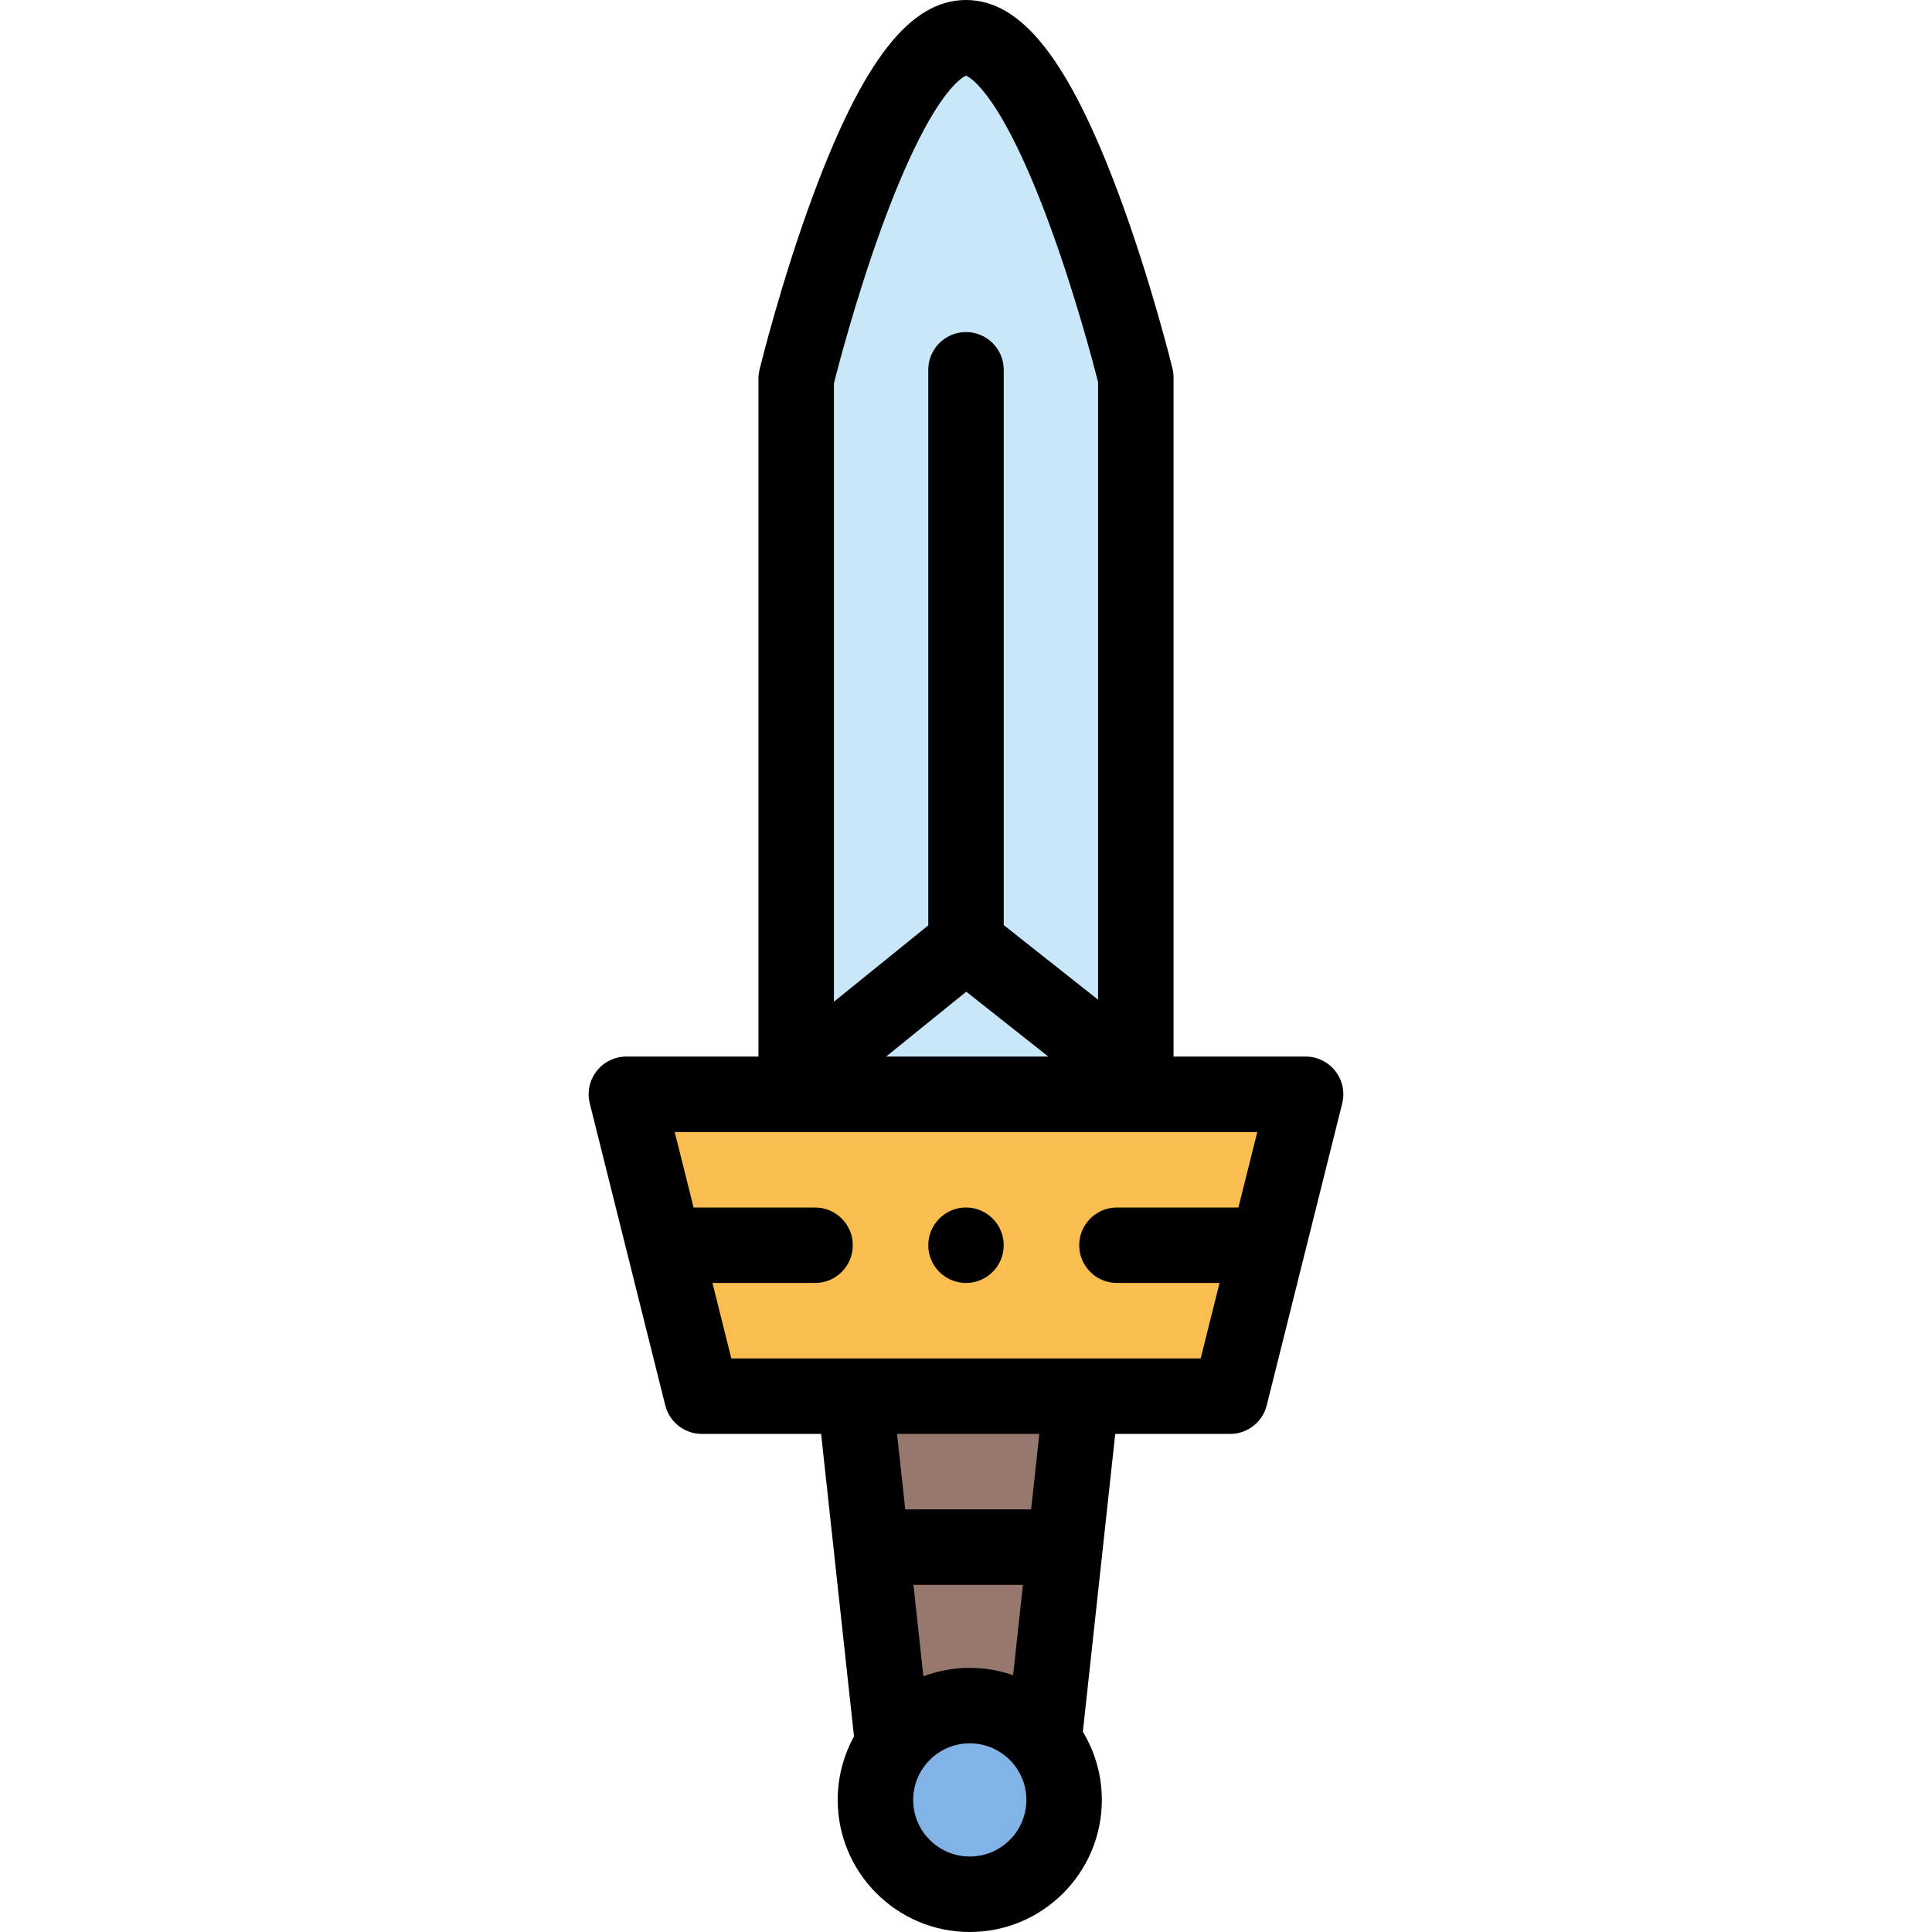
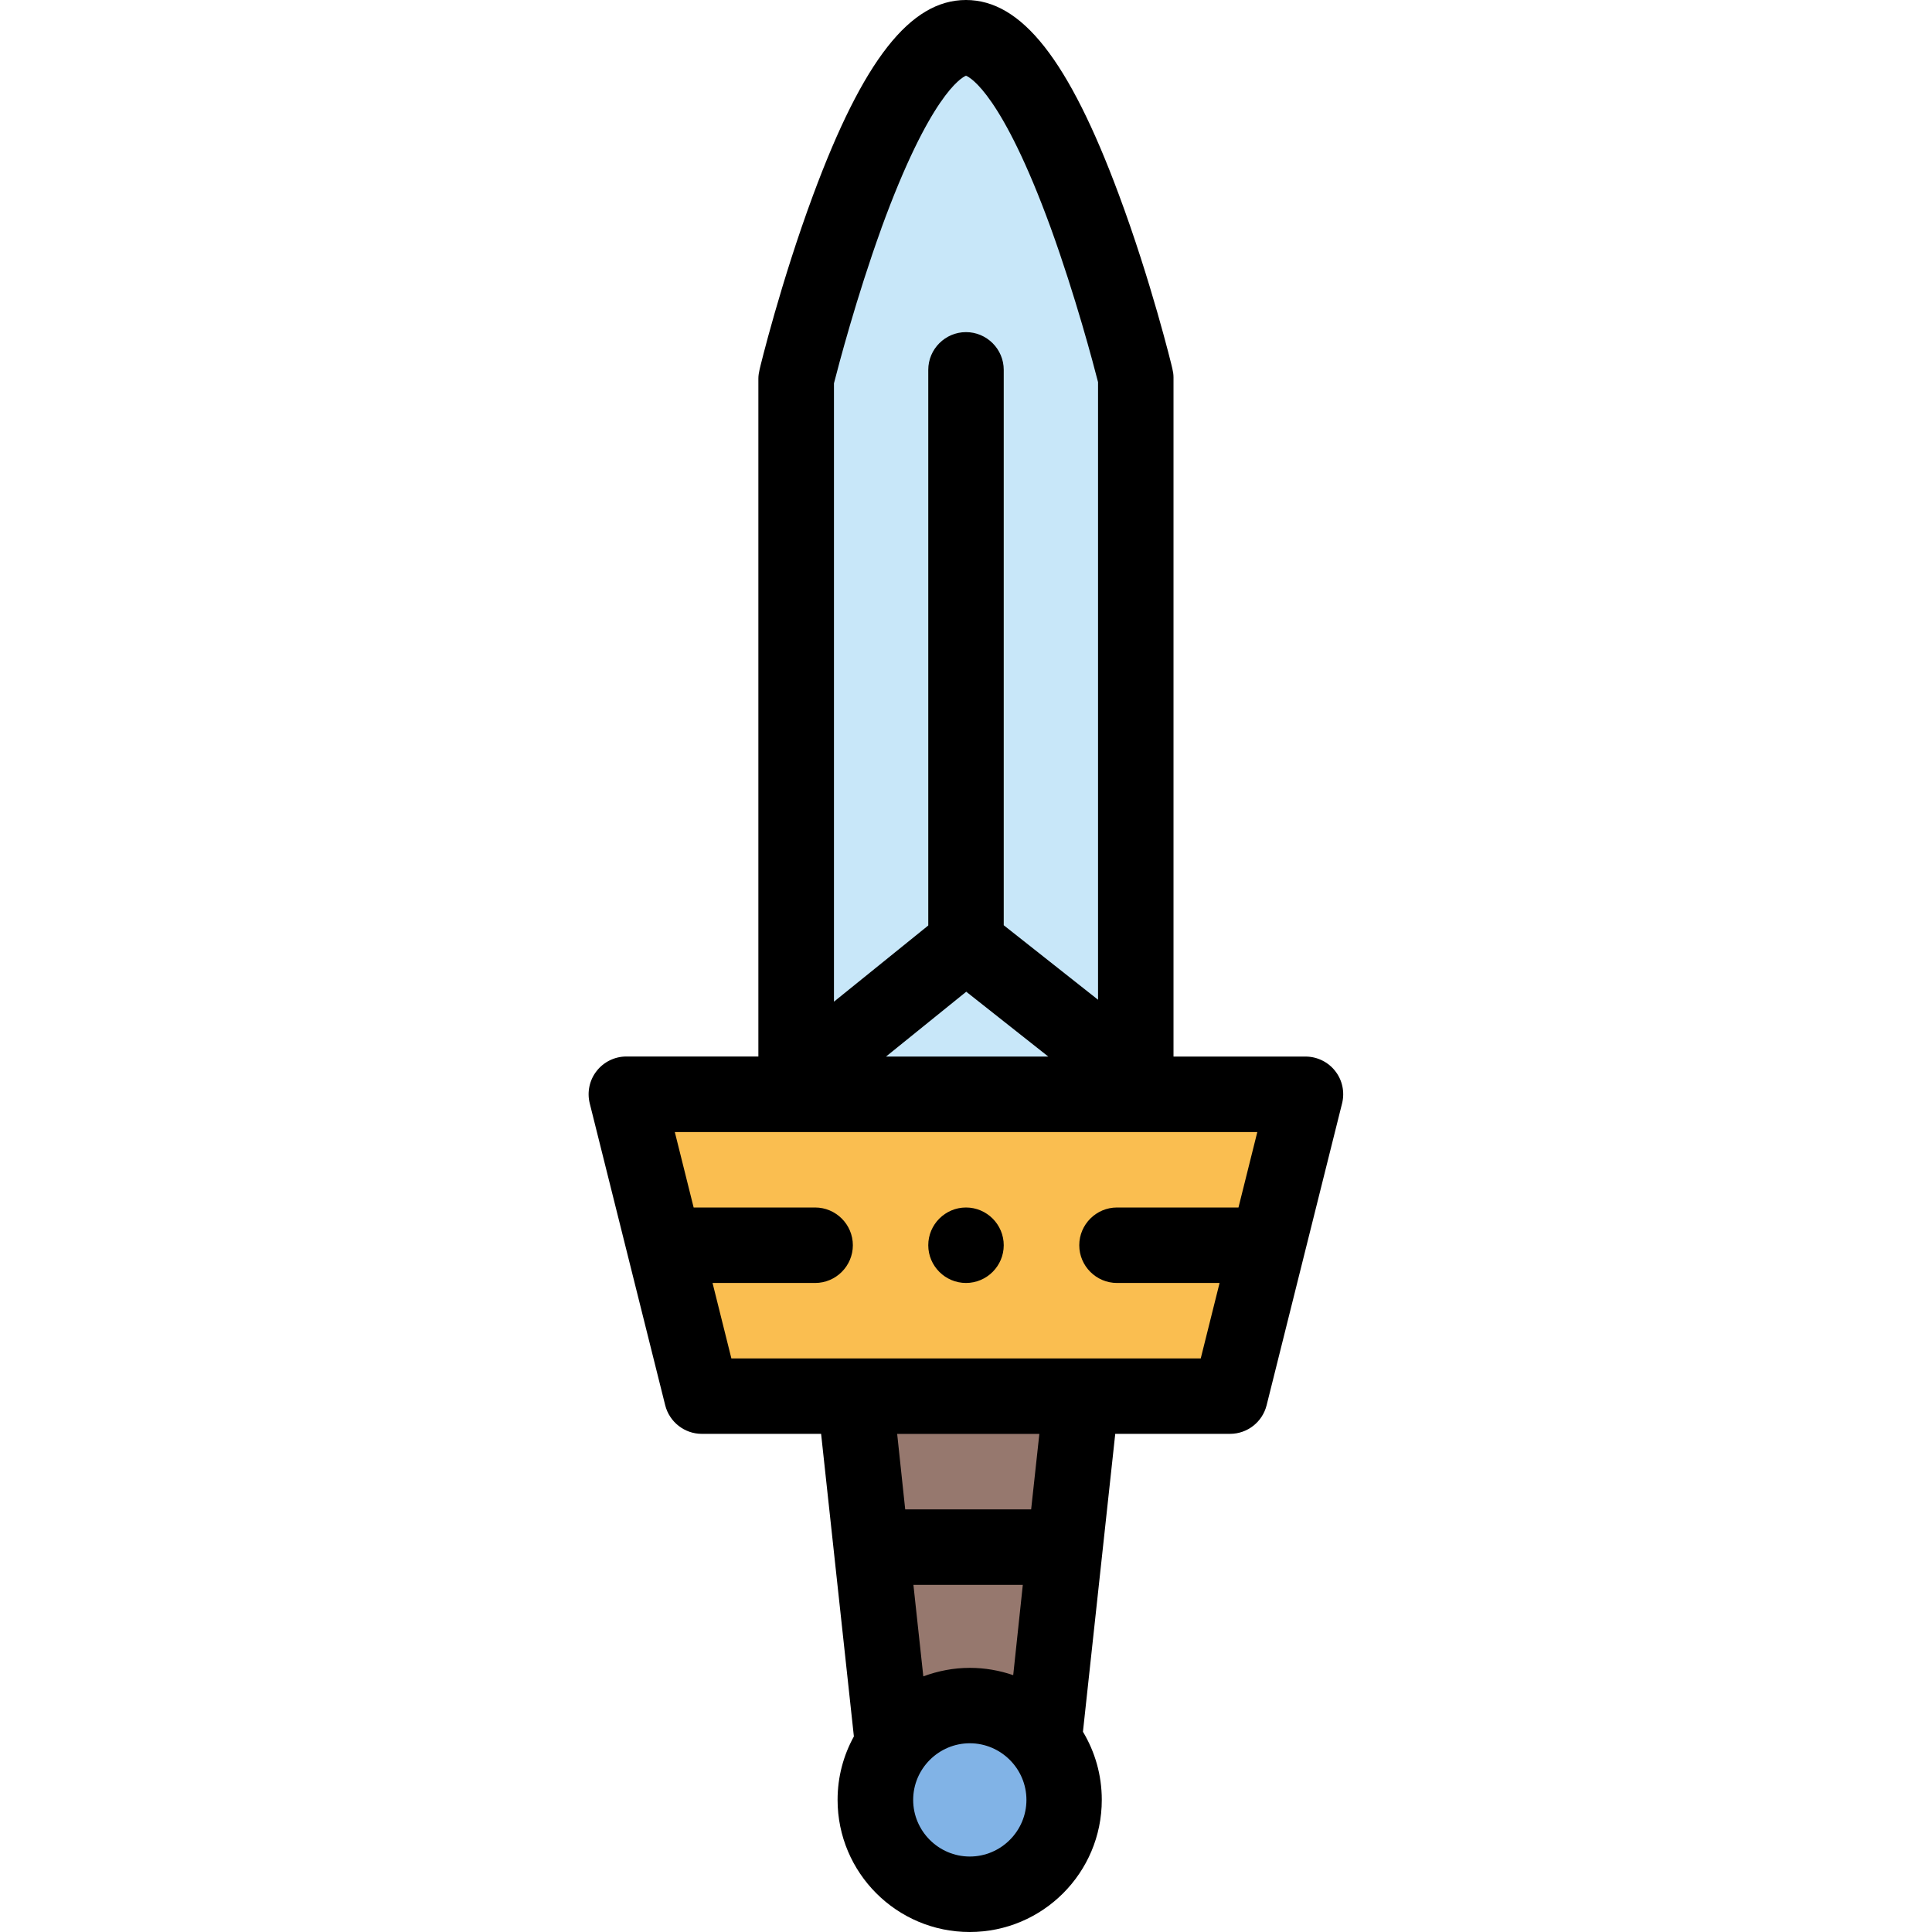
- <svg xmlns="http://www.w3.org/2000/svg" height="512pt" viewBox="-156 0 512 512" width="512pt">
-   <path d="m130.578 370h-60l4.348 40h51.305zm0 0" fill="#96786e" />
-   <path d="m74.926 410 5.652 52h40l5.652-52zm0 0" fill="#96786e" />
-   <path d="m100 10c-23 0-45 90.328-45 90.328v189.672h90v-189.988s-22-90.012-45-90.012zm0 0" fill="#c8e7f9" />
-   <path d="m30 370h140l20-80h-180zm0 0" fill="#fabe50" />
-   <path d="m126 477c0 13.809-11.191 25-25 25s-25-11.191-25-25 11.191-25 25-25 25 11.191 25 25zm0 0" fill="#81b3e6" />
-   <path d="m197.883 283.848c-1.895-2.43-4.805-3.848-7.883-3.848h-35v-179.988c0-.801-.098-1.598-.285-2.375-.23-.941-5.738-23.332-14.219-46.121-13.262-35.625-25.75-51.516-40.496-51.516-14.754 0-27.242 15.941-40.5 51.688-8.48 22.863-13.984 45.328-14.215 46.273-.188.773-.285 1.57-.285 2.367v179.672h-35c-3.078 0-5.988 1.418-7.883 3.848-1.895 2.426-2.566 5.59-1.816 8.578l20 80c1.109 4.453 5.109 7.574 9.699 7.574h31.605l8.715 80.176c-2.75 4.996-4.32 10.727-4.32 16.824 0 19.301 15.699 35 35 35s35-15.699 35-35c0-6.602-1.84-12.781-5.031-18.059l8.582-78.941h30.449c4.59 0 8.59-3.121 9.699-7.574l20-80c.75-2.988.078-6.152-1.816-8.578zm-97.812-21.039 21.742 17.191h-42.984zm-22.5-202.32c12.809-35.191 21.172-39.914 22.434-40.441 1.258.52 9.609 5.195 22.418 40.258 6.66 18.238 11.398 36.305 12.578 40.941v163.684l-25-19.77v-147.16c0-5.523-4.477-10-10-10s-10 4.477-10 10v147.23l-25 20.234v-163.906c1.176-4.641 5.91-22.762 12.57-41.07zm34.91 383.457c-3.598-1.254-7.461-1.945-11.48-1.945-4.324 0-8.469.793-12.293 2.234l-2.637-24.234h29.016zm-11.48 48.055c-8.27 0-15-6.73-15-15s6.73-15 15-15 15 6.73 15 15-6.73 15-15 15zm16.258-92h-33.359l-2.176-20h37.711zm-79.449-40-5-20h27.191c5.512 0 10-4.488 10-10s-4.488-10-10-10h-32.191l-5-20h154.383l-5 20h-32.191c-5.512 0-10 4.488-10 10s4.488 10 10 10h27.191l-5 20zm0 0" />
-   <path d="m100 320c-5.512 0-10 4.488-10 10s4.488 10 10 10 10-4.488 10-10-4.488-10-10-10zm0 0" />
+ <svg xmlns="http://www.w3.org/2000/svg" height="32" viewBox="0 0 32 32" width="32">
+   <path d="m17.91 23.125h-3.75l.273 2.5h3.207zm0 0" fill="#96786e" />
+   <path d="m14.434 25.625.352 3.25h2.5l.355-3.25zm0 0" fill="#96786e" />
+   <path d="m16 .625c-1.438 0-2.812 5.645-2.812 5.645v11.855h5.625v-11.875s-1.375-5.625-2.812-5.625zm0 0" fill="#c8e7f9" />
+   <path d="m11.625 23.125h8.75l1.25-5h-11.25zm0 0" fill="#fabe50" />
+   <path d="m17.625 29.812c0 .863-.699 1.562-1.562 1.562s-1.562-.699-1.562-1.562.699-1.562 1.562-1.562 1.562.699 1.562 1.562zm0 0" fill="#81b3e6" />
+   <path d="m22.117 17.742c-.117-.152-.301-.242-.492-.242h-2.188v-11.25c0-.051-.008-.098-.02-.148-.012-.059-.355-1.457-.887-2.883-.828-2.227-1.609-3.219-2.531-3.219s-1.703.996-2.531 3.23c-.531 1.43-.875 2.832-.887 2.891-.012.051-.02.102-.02.148v11.23h-2.188c-.191 0-.375.09-.492.242-.117.148-.16.348-.113.535l1.25 5c.07.277.32.473.605.473h1.977l.543 5.012c-.172.312-.27.668-.27 1.051 0 1.207.98 2.188 2.188 2.188s2.188-.98 2.188-2.188c0-.414-.113-.797-.312-1.129l.535-4.934h1.902c.285 0 .535-.195.605-.473l1.25-5c.047-.188.004-.387-.113-.535zm-6.113-1.316 1.359 1.074h-2.688zm-1.406-12.645c.801-2.199 1.324-2.496 1.402-2.527.078.031.602.324 1.402 2.516.414 1.141.711 2.27.785 2.559v10.23l-1.562-1.234v-9.199c0-.344-.281-.625-.625-.625s-.625.281-.625.625v9.203l-1.562 1.262v-10.242c.074-.289.371-1.422.785-2.566zm2.184 23.965c-.227-.078-.469-.121-.719-.121-.27 0-.527.051-.77.141l-.164-1.516h1.812zm-.719 3.004c-.516 0-.938-.422-.938-.938s.422-.938.938-.938.938.422.938.938-.422.938-.938.938zm1.016-5.75h-2.086l-.133-1.25h2.355zm-4.965-2.5-.312-1.25h1.699c.344 0 .625-.281.625-.625s-.281-.625-.625-.625h-2.012l-.312-1.25h9.648l-.312 1.25h-2.012c-.344 0-.625.281-.625.625s.281.625.625.625h1.699l-.312 1.25zm0 0" />
+   <path d="m16 20c-.344 0-.625.281-.625.625s.281.625.625.625.625-.281.625-.625-.281-.625-.625-.625zm0 0" />
</svg>
